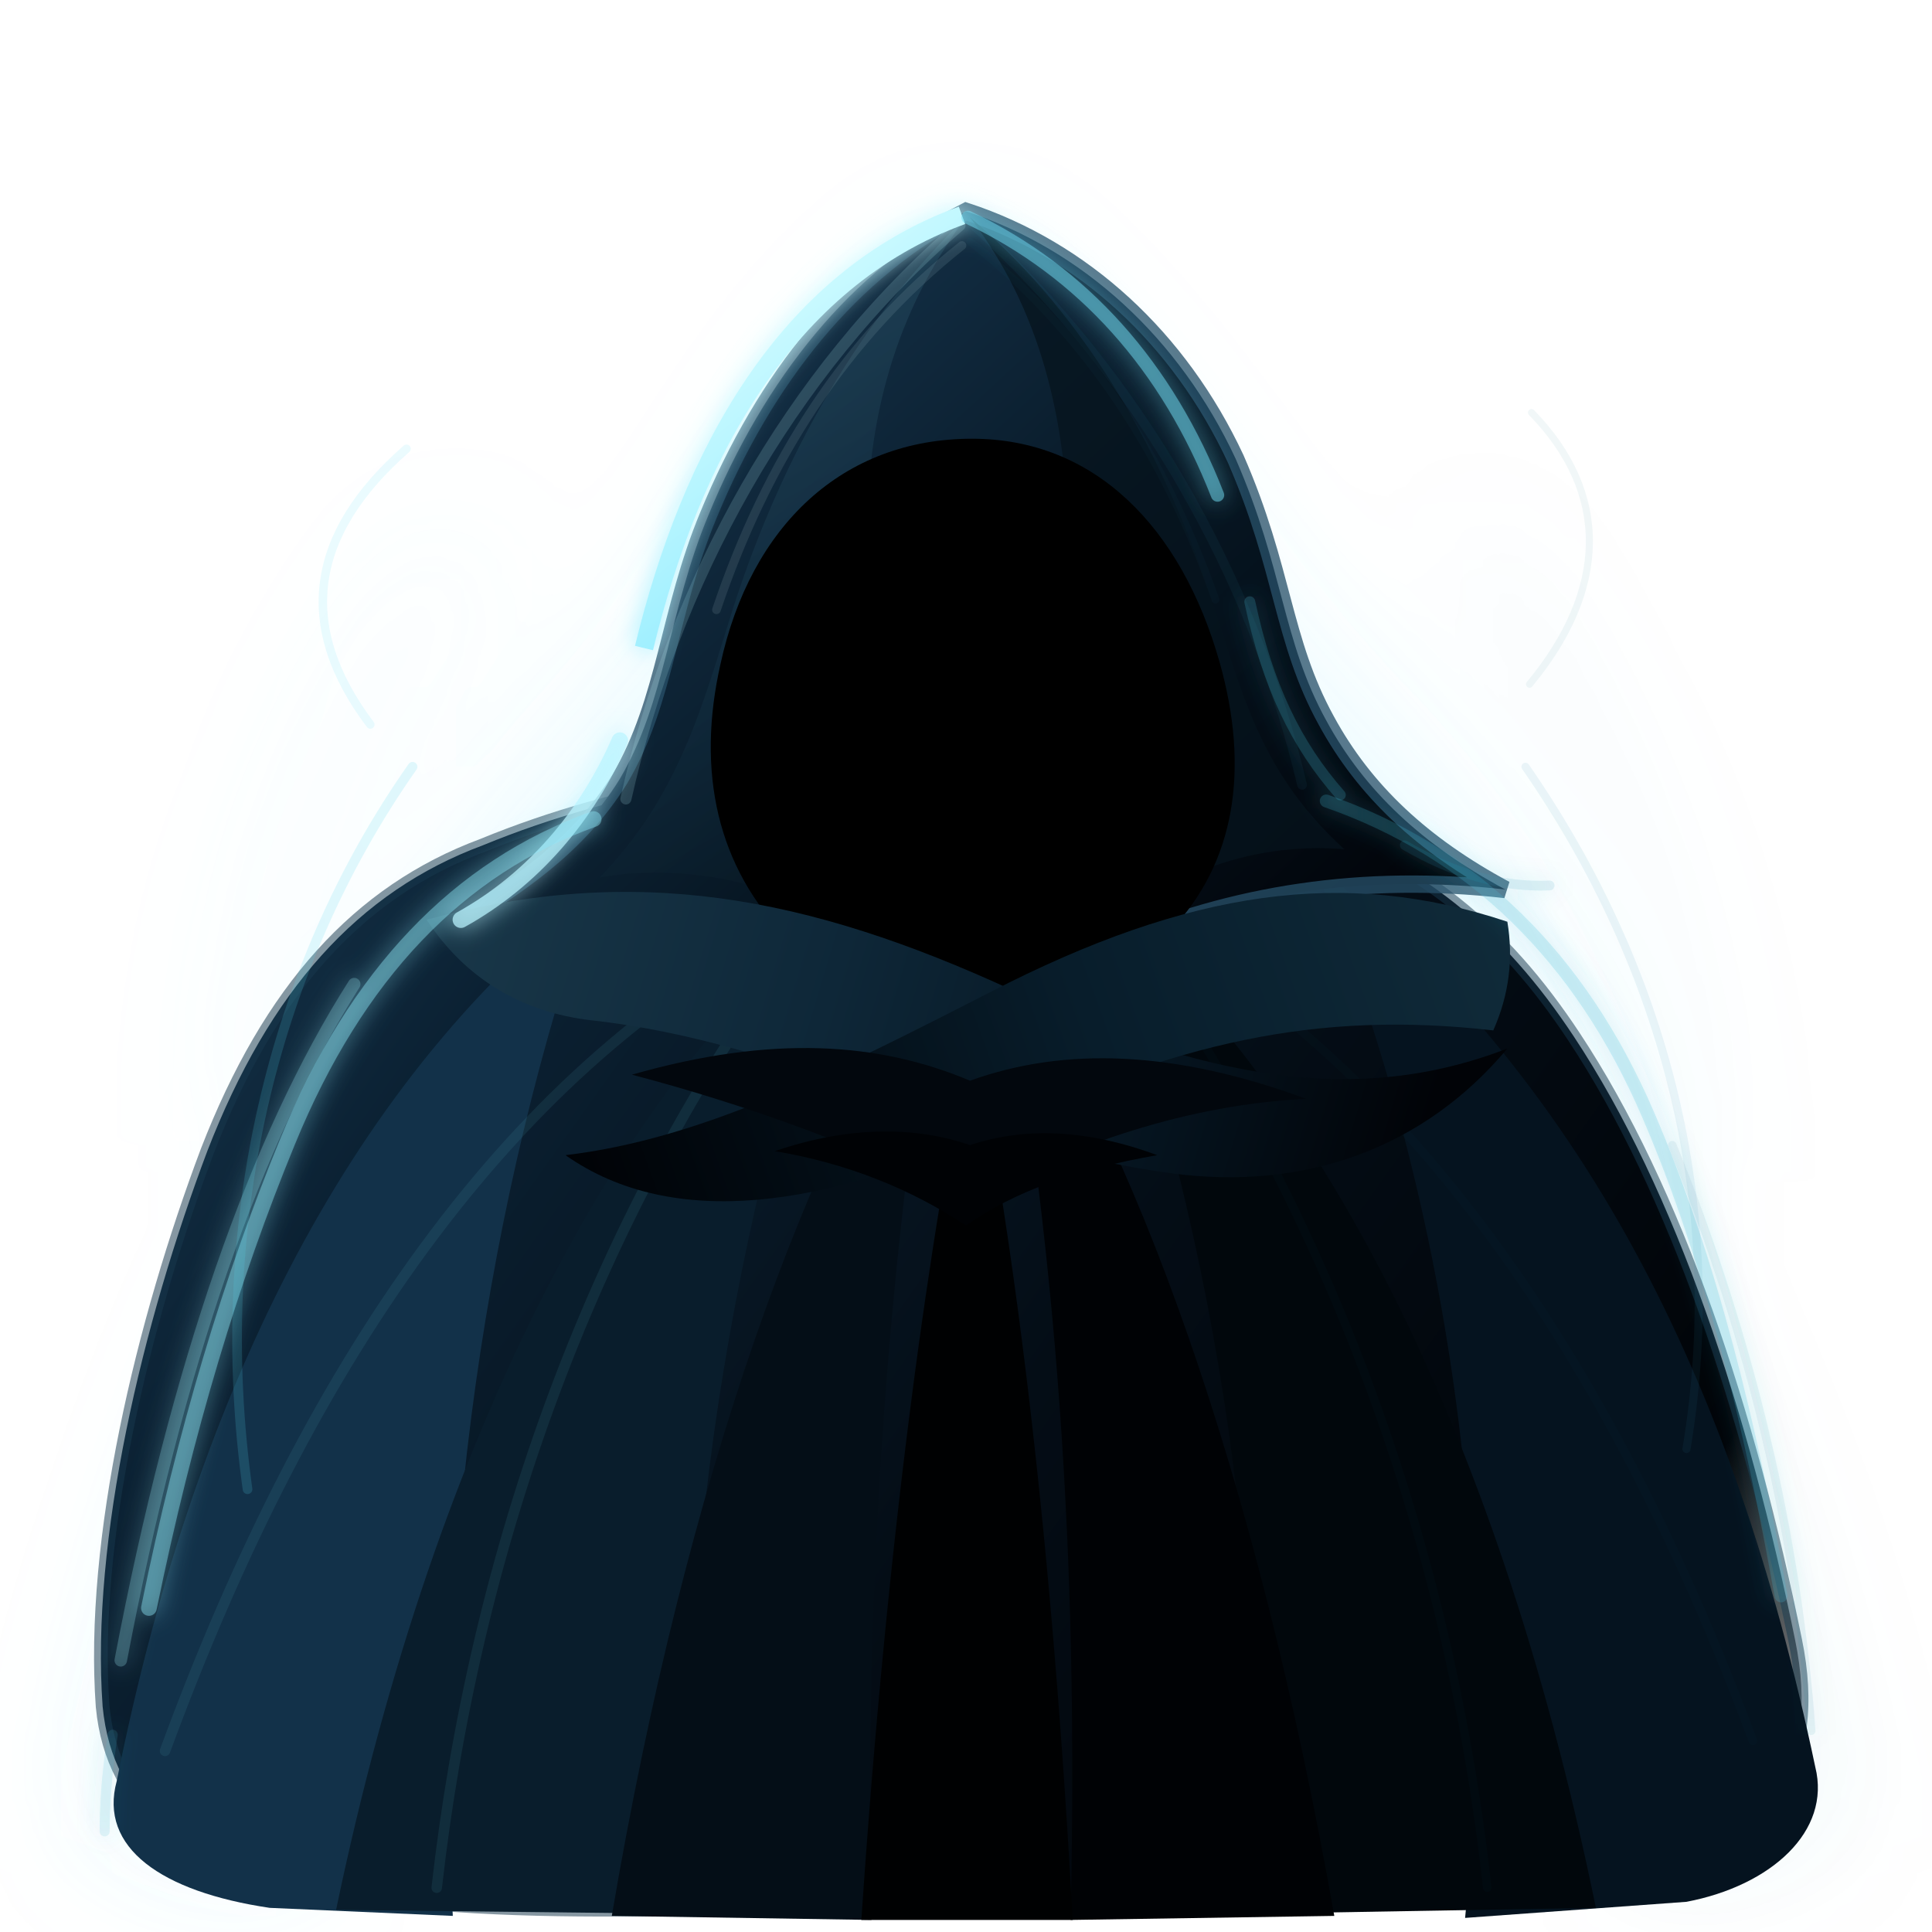
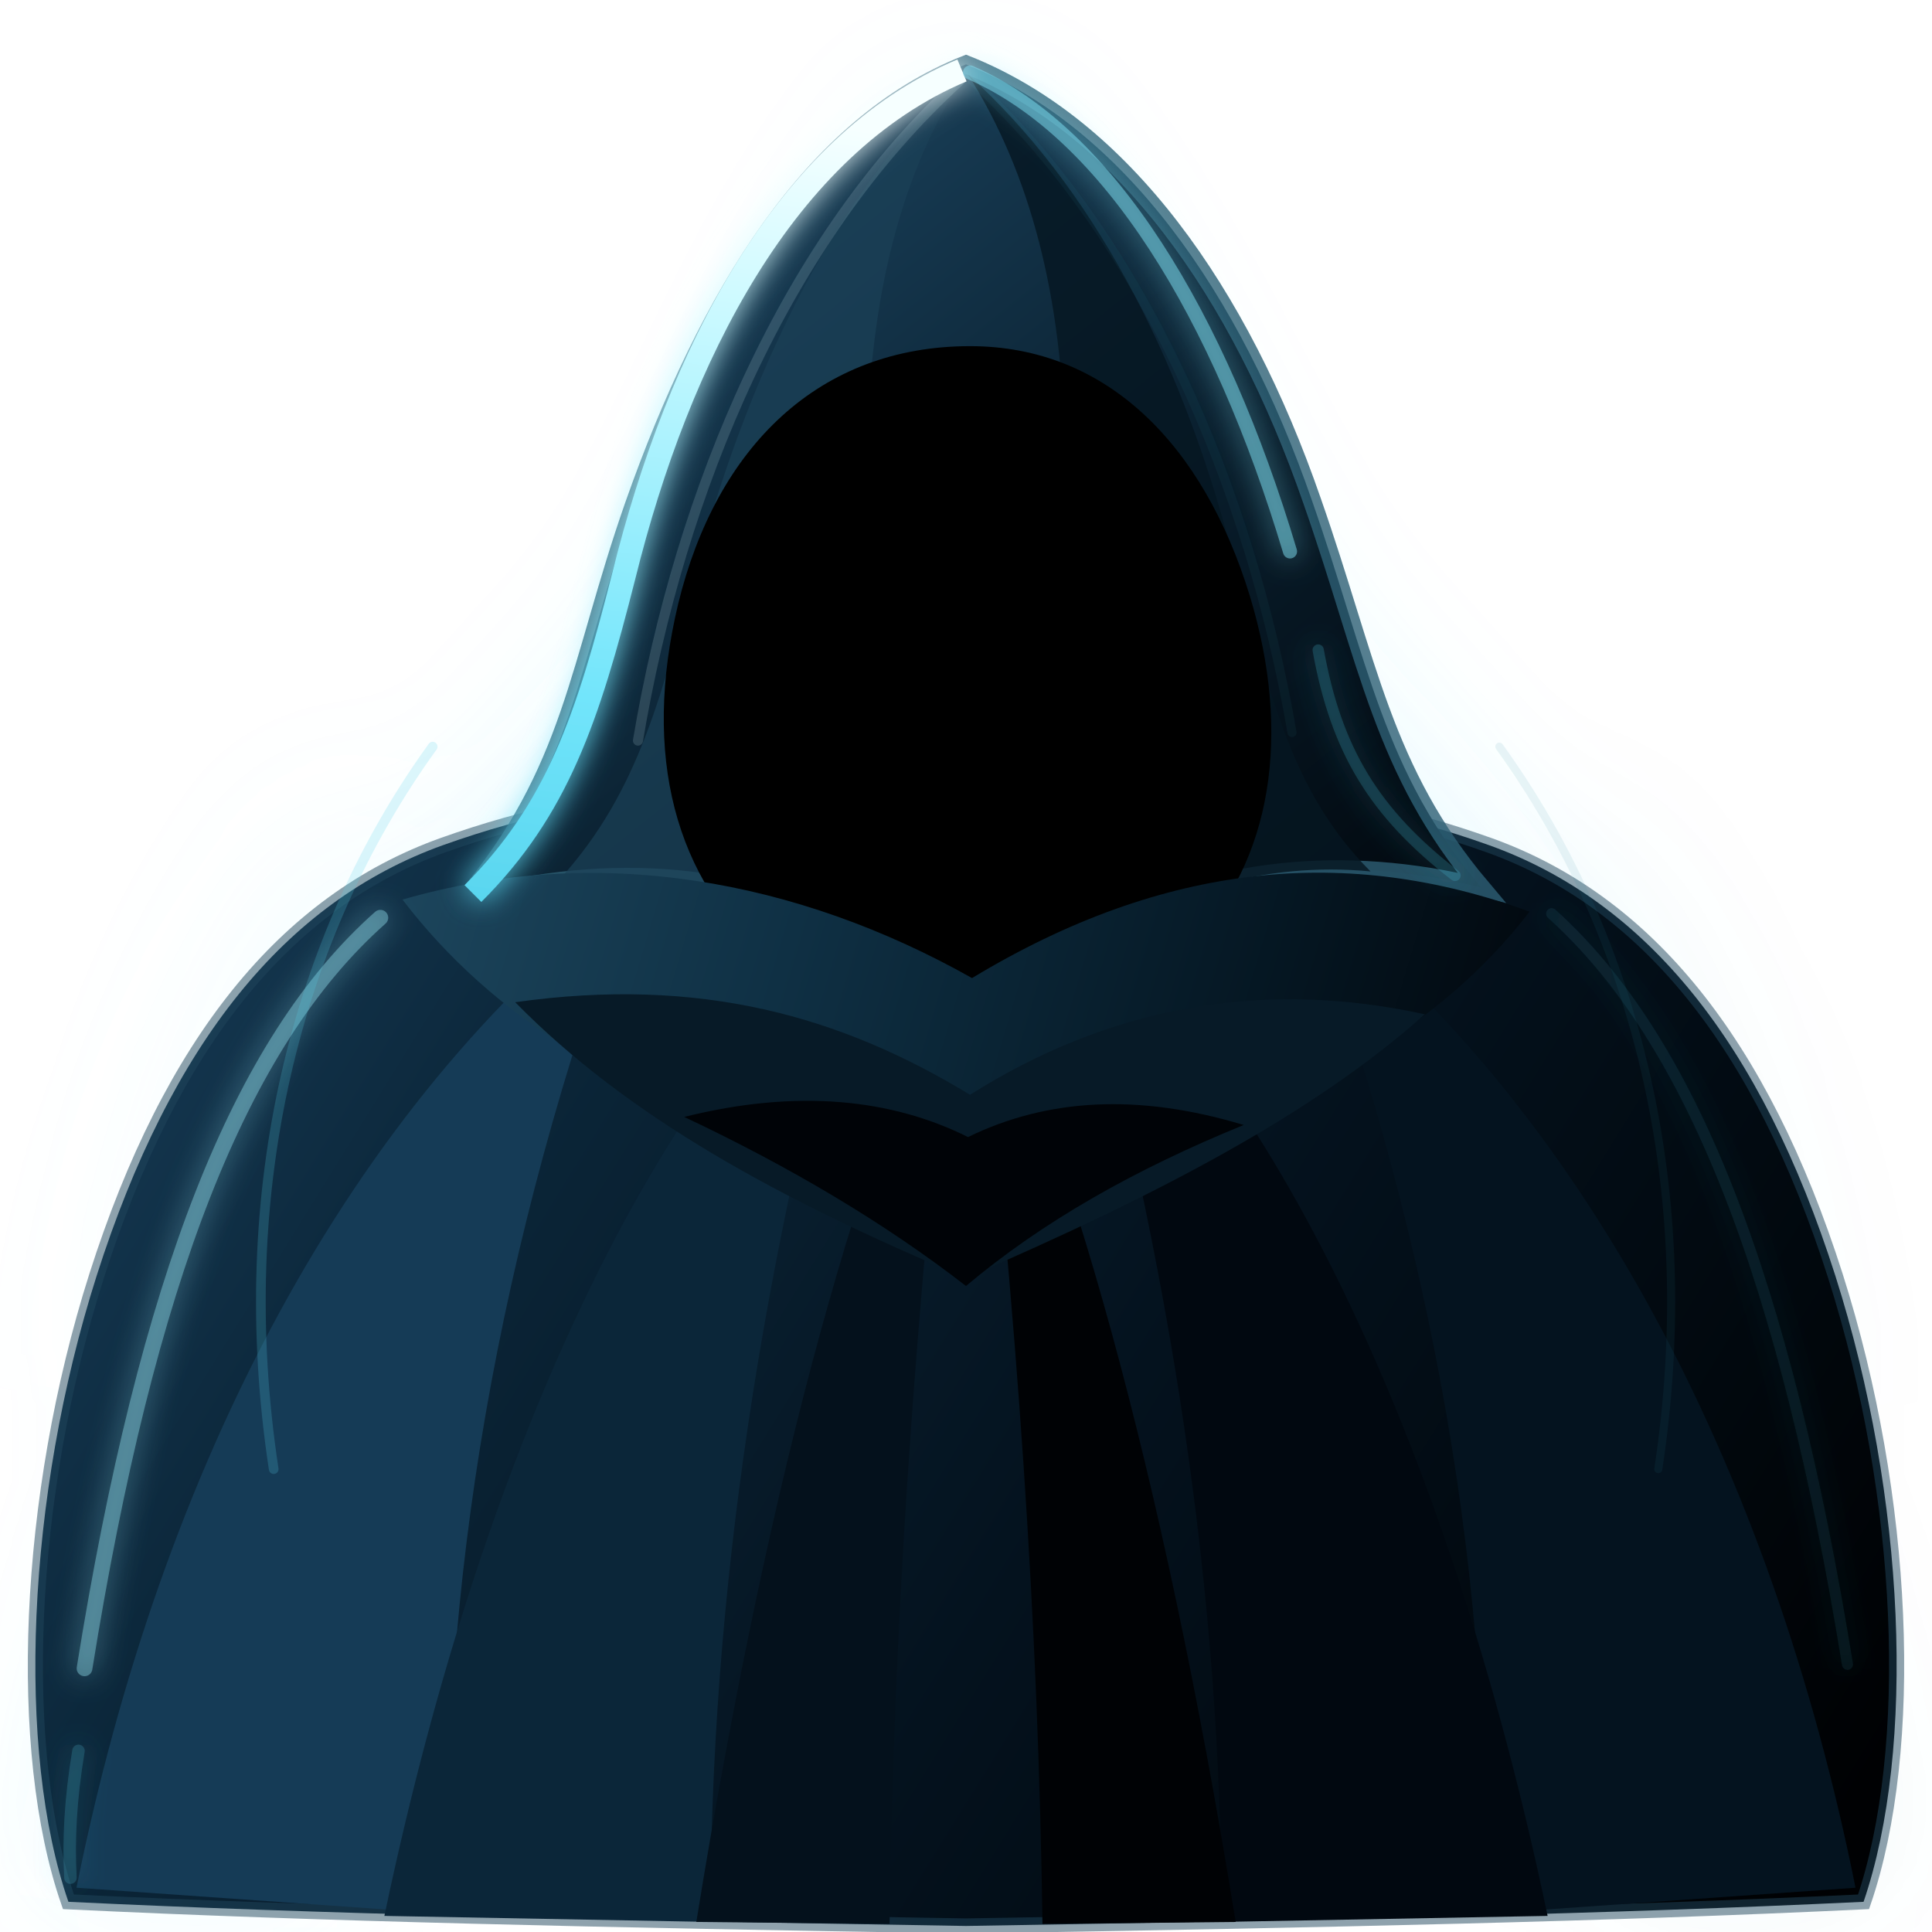
- <svg xmlns="http://www.w3.org/2000/svg" viewBox="0 0 96 96" role="img" aria-labelledby="brand-title brand-description" data-brand-vector-source="reference-derived-contours-v8-2">
+ <svg xmlns="http://www.w3.org/2000/svg" viewBox="0 0 96 96" role="img" aria-labelledby="t d" data-brand-vector-source="reference-derived-contours-v8-3">
  <defs>
-     <linearGradient id="cloak" x1="10" y1="40" x2="86" y2="94" gradientUnits="userSpaceOnUse">
-       <stop stop-color="#17364d" />
-       <stop offset=".18" stop-color="#0b2133" />
-       <stop offset=".54" stop-color="#040d16" />
-       <stop offset=".86" stop-color="#010408" />
-       <stop offset="1" stop-color="#000103" stop-opacity=".38" />
+     <linearGradient id="cloak" x1="5" y1="43" x2="89" y2="95" gradientUnits="userSpaceOnUse">
+       <stop stop-color="#173c57" />
+       <stop offset=".24" stop-color="#0b2639" />
+       <stop offset=".58" stop-color="#04121e" />
+       <stop offset=".86" stop-color="#01070c" />
+       <stop offset="1" stop-color="#000103" />
    </linearGradient>
-     <linearGradient id="hood" x1="31" y1="12" x2="66" y2="50" gradientUnits="userSpaceOnUse">
-       <stop stop-color="#21475f" />
-       <stop offset=".22" stop-color="#112b40" />
-       <stop offset=".58" stop-color="#061521" />
-       <stop offset="1" stop-color="#010308" />
+     <linearGradient id="hood" x1="28" y1="3" x2="68" y2="53" gradientUnits="userSpaceOnUse">
+       <stop stop-color="#28546c" />
+       <stop offset=".25" stop-color="#15374e" />
+       <stop offset=".58" stop-color="#081c2a" />
+       <stop offset="1" stop-color="#01050a" />
    </linearGradient>
-     <linearGradient id="hoodLeft" x1="29" y1="15" x2="48" y2="48" gradientUnits="userSpaceOnUse">
-       <stop stop-color="#2b5369" />
-       <stop offset=".55" stop-color="#102b3d" />
-       <stop offset="1" stop-color="#040b12" />
+     <linearGradient id="cowl" x1="19" y1="44" x2="76" y2="61" gradientUnits="userSpaceOnUse">
+       <stop stop-color="#1d465d" />
+       <stop offset=".34" stop-color="#0f3044" />
+       <stop offset=".68" stop-color="#061a27" />
+       <stop offset="1" stop-color="#01050a" />
    </linearGradient>
-     <linearGradient id="cowlA" x1="20" y1="44" x2="70" y2="59" gradientUnits="userSpaceOnUse">
-       <stop stop-color="#1a394b" />
-       <stop offset=".42" stop-color="#0e2738" />
-       <stop offset=".76" stop-color="#05131e" />
-       <stop offset="1" stop-color="#010307" />
+     <linearGradient id="rim" x1="24" y1="4" x2="13" y2="88" gradientUnits="userSpaceOnUse">
+       <stop stop-color="#f6ffff" />
+       <stop offset=".12" stop-color="#c9f9ff" />
+       <stop offset=".35" stop-color="#72e5fb" />
+       <stop offset=".68" stop-color="#31bddc" />
+       <stop offset="1" stop-color="#16768f" stop-opacity="0" />
    </linearGradient>
-     <linearGradient id="cowlB" x1="75" y1="44" x2="28" y2="61" gradientUnits="userSpaceOnUse">
-       <stop stop-color="#102b3a" />
-       <stop offset=".44" stop-color="#081d2b" />
-       <stop offset=".8" stop-color="#020a11" />
-       <stop offset="1" stop-color="#000104" />
-     </linearGradient>
-     <linearGradient id="rim" x1="29" y1="11" x2="78" y2="72" gradientUnits="userSpaceOnUse">
-       <stop stop-color="#f6ffff" />
-       <stop offset=".13" stop-color="#c8f9ff" />
-       <stop offset=".37" stop-color="#6fe4ff" />
-       <stop offset=".68" stop-color="#2fc0e3" stop-opacity=".58" />
-       <stop offset="1" stop-color="#11627b" stop-opacity="0" />
-     </linearGradient>
-     <filter id="aura" x="-80%" y="-80%" width="260%" height="260%">
-       <feGaussianBlur stdDeviation="3.1" />
+     <filter id="aura" x="-70%" y="-70%" width="240%" height="240%">
+       <feGaussianBlur stdDeviation="3.6" />
    </filter>
-     <filter id="glow" x="-120%" y="-120%" width="340%" height="340%">
-       <feGaussianBlur stdDeviation=".58" result="b" />
+     <filter id="glow" x="-100%" y="-100%" width="300%" height="300%">
+       <feGaussianBlur stdDeviation=".72" result="b" />
      <feMerge>
        <feMergeNode in="b" />
        <feMergeNode in="SourceGraphic" />
      </feMerge>
    </filter>
  </defs>
-   <g filter="url(#aura)" opacity=".72">
-     <path d="M17 86C11 66 18 47 30 34C37 26 39 18 48 12C57 19 60 27 68 35C80 48 85 66 78 87C68 69 58 58 48 54C38 58 28 70 17 86Z" fill="#55dfff" fill-opacity=".15" />
-     <path d="M4 91C8 69 17 51 31 39C20 58 16 76 15 95Z" fill="#49d5f2" fill-opacity=".13" />
-     <path d="M92 91C88 70 79 51 65 39C76 59 80 78 81 95Z" fill="#1d9bb8" fill-opacity=".075" />
-     <path d="M23 28C16 36 13 46 13 56" fill="none" stroke="#72e6ff" stroke-opacity=".18" stroke-width="1.8" stroke-linecap="round" />
-     <path d="M73 27C80 36 83 46 84 58" fill="none" stroke="#31b1cf" stroke-opacity=".10" stroke-width="1.5" stroke-linecap="round" />
+   <g filter="url(#aura)" opacity=".78">
+     <path d="M12 91C9 67 17 47 30 34C37 27 39 14 48 5C57 14 60 27 67 34C80 47 87 67 84 91C72 70 59 57 48 54C37 57 24 70 12 91Z" fill="#55ddfb" fill-opacity=".16" />
+     <path d="M2 94C7 70 16 52 31 40C20 60 16 77 15 96Z" fill="#3dd7f3" fill-opacity=".14" />
+     <path d="M94 94C89 70 80 52 65 40C76 60 80 77 81 96Z" fill="#218aa5" fill-opacity=".08" />
+     <path d="M18 42C12 49 9 58 8 68" fill="none" stroke="#7fe8fb" stroke-opacity=".22" stroke-width="2.2" stroke-linecap="round" />
+     <path d="M78 42C84 49 87 58 88 69" fill="none" stroke="#2b9db9" stroke-opacity=".11" stroke-width="1.7" stroke-linecap="round" />
  </g>
-   <path data-brand-cloak="" d="M24 42C17.8 44.3 13.4 49.2 10.3 57.2C7.1 65.7 4.5 76.5 5.1 84.8C5.6 90 9.4 92.6 15.7 93.8C26.1 95.8 37.4 94.3 48.2 95C60.7 94.4 72.1 95.1 81.9 92.9C87.8 91.6 90.5 87.8 89.2 81.5C86.9 70.2 83.3 59.2 78.2 51.5C74.7 46.2 70.6 42.8 64.3 40.6C58.5 38.6 53.7 37.8 48 37.8C39.3 37.7 30.8 39.2 24 42Z" fill="url(#cloak)" stroke="#17384e" stroke-opacity=".52" stroke-width=".68" />
-   <path d="M5.8 88.5C9.5 70 17 54 29.5 44.3C24.2 59.4 21.5 77.5 22.5 95.2L13.4 94.8C8 94 4.9 91.8 5.8 88.5Z" fill="#123149" />
-   <path d="M90.2 87.8C86.1 68.3 78.6 53.7 65.2 42.8C71.8 58.8 74.6 77.1 72.8 95.3L83.8 94.5C88 93.7 91 91 90.2 87.8Z" fill="#05131f" />
-   <path d="M16.7 94.9C21.7 70.9 31.1 53.5 41.8 45C35.6 63.1 33.6 80.2 34.4 95.1Z" fill="#091d2c" />
-   <path d="M79.3 94.8C74.2 70 65.1 53.7 54.5 44.7C60.9 62.9 63.1 80.1 61.9 95.1Z" fill="#01070c" />
-   <path d="M30.4 95.2C34.1 73.4 40.2 56.7 46.6 47.4C43.7 65.3 43 81.4 43.3 95.4Z" fill="#040e17" />
-   <path d="M66.3 95.2C62.4 73.1 56.3 56.4 49.8 47.1C53.1 65.4 53.5 81.5 53.2 95.4Z" fill="#000205" />
-   <path d="M42.8 95.4C44.1 76.2 46.2 61.2 48.3 51.2C50.5 62.1 52.3 77 53.3 95.4Z" fill="#000102" />
-   <path d="M8.2 87C15.4 67.4 25.8 52.1 40.8 45.2C29.2 60.2 23.5 77.8 21.7 93.8" fill="none" stroke="#5fc8dc" stroke-opacity=".095" stroke-width=".52" stroke-linecap="round" />
-   <path d="M87.1 86.5C79.8 66.8 69.1 51.7 55.1 44.9C66.3 59.9 72.1 77.4 73.9 93.8" fill="none" stroke="#1c6678" stroke-opacity=".035" stroke-width=".42" stroke-linecap="round" />
-   <path data-brand-hood="" d="M48 10.5C42.3 13.4 38 18.8 35.2 25.6C33.2 30.4 33.1 34.8 30.8 38.7C28.7 42.1 25.6 44.1 22.8 45.8C29 44.4 35.9 44.7 42.1 47.4C45.2 48.8 47.2 50.4 48.5 52.3C50.1 50.1 52.3 48.3 55.3 47C61.2 44.4 67.8 43.4 74.8 44.2C70.7 42 67.8 39.3 65.9 35.8C63.7 31.8 63.8 28.3 61.4 22.8C58.6 16.8 53.8 12.4 48 10.5Z" fill="url(#hood)" stroke="#285169" stroke-opacity=".76" stroke-width=".86" />
-   <path d="M48 10.8C42.8 15.8 38.9 22.5 36.4 30.3C34.9 35.1 33.7 39.6 29.8 43.6C34.3 42.8 39.6 44 44.1 47.2C46 48.6 47.3 50 48.5 52.1C46 42.7 43.2 34.5 43.1 26.9C43 20.9 44.5 15.5 48 10.8Z" fill="url(#hoodLeft)" fill-opacity=".62" />
-   <path d="M48.2 10.8C53.4 15.2 57.2 21.3 59.8 28.6C61.6 33.7 62.2 38 66.8 42.2C62 41.8 57.6 43.6 53.7 47C51.6 48.8 50 50.5 48.5 52.2C51 42.9 53.2 34.5 53.1 27C53 20.8 51.7 15.4 48.2 10.8Z" fill="#06131d" fill-opacity=".74" />
-   <path data-brand-face-void="" d="M48.3 21.8C41.9 21.8 37.3 26.1 35.8 33C34.6 38.3 35.6 43.1 39.2 46.7C41.8 49.2 44.8 50.5 48 50.6C51.8 50.5 55.5 49 58.1 46.3C61.4 42.9 62.1 38.2 60.6 32.9C58.7 26.2 54.4 21.8 48.3 21.8Z" fill="#000" />
+   <path data-brand-cloak="" d="M22 42C14.2 44.8 8.5 51.8 4.8 63.4C1.3 74.4.8 87 3.4 94.5C15.9 95.1 29.5 95.4 48 95.7C66.4 95.4 80 95.1 92.6 94.5C95.2 86.9 94.7 74.4 91.2 63.4C87.5 51.8 81.8 44.8 74 42C65.6 39 57.4 38.6 48 40.4C38.6 38.6 30.4 39 22 42Z" fill="url(#cloak)" stroke="#21475d" stroke-opacity=".5" stroke-width=".75" />
+   <path d="M3.8 93.8C8 72.9 17.4 54.9 31.2 44.3C24.7 61.9 21.8 79.1 22.3 95.1Z" fill="#153b56" />
+   <path d="M92.2 93.8C88 72.9 78.6 54.9 64.8 44.3C71.3 61.9 74.2 79.1 73.7 95.1Z" fill="#04131f" />
+   <path d="M19.1 95.2C24.2 70.9 33.1 53.5 42.6 45.6C37.8 62.9 35.3 79.3 35.3 95.5Z" fill="#0b2639" />
+   <path d="M76.9 95.2C71.8 70.9 62.9 53.5 53.4 45.6C58.2 62.9 60.7 79.3 60.7 95.5Z" fill="#010810" />
+   <path d="M34.6 95.5C38.3 72.6 43 56.5 47.5 47.3C45.4 65.5 44.4 81.1 44.2 95.6Z" fill="#04111c" />
+   <path d="M61.4 95.5C57.7 72.6 53 56.5 48.5 47.3C50.6 65.5 51.6 81.1 51.8 95.6Z" fill="#000205" />
+   <path data-brand-hood="" d="M48 3.2C40.4 6.2 35.2 14.6 31.5 25.1C28.7 33.1 28.5 38.3 23.1 44.7C30.4 42.7 37.4 43.4 42.9 46.5C45.5 48 47.2 50 48.2 52.2C49.6 49.8 51.6 47.8 54.5 46.2C60.1 43.1 66.8 42.4 73.6 44.1C68.7 38.3 68 32.9 65.2 24.9C61.6 14.5 55.8 6.3 48 3.2Z" fill="url(#hood)" stroke="#2e5f75" stroke-opacity=".8" stroke-width=".9" />
+   <path d="M48 3.6C41.8 9.3 37.5 17.7 34.7 27.8C32.9 34.4 31.8 39.3 27.8 43.7C33 42.9 38.8 44.4 43.4 47.3C45.7 48.8 47.2 50.4 48.2 52.1C45.5 41.4 42.9 31.3 43.1 22.3C43.2 14.7 44.8 8.5 48 3.6Z" fill="#1b4056" fill-opacity=".72" />
+   <path d="M48.1 3.7C54.2 9.2 58.6 17.5 61.2 27.4C63 34 64 39.2 68.1 43.3C62.9 42.8 57.7 44.3 53.4 47.4C51.2 49 49.5 50.6 48.2 52.2C51 41.5 53.1 31.1 52.9 22.2C52.8 14.8 51.2 8.6 48.1 3.7Z" fill="#061622" fill-opacity=".82" />
+   <path data-brand-face-void="" d="M48.2 17.2C40.7 17.2 35.6 22.2 33.7 30C31.9 37.5 33.5 43.7 38.3 47.8C41 50.1 44.4 51.4 48 51.5C52.3 51.4 56.4 49.8 59.2 46.9C63.2 42.8 64.2 36.5 62.1 29.6C59.8 22.1 55 17.2 48.2 17.2Z" fill="#000" />
  <g data-brand-collar="">
-     <path d="M21.2 45.7C31.5 42.9 40.1 44.5 50.3 49.2C59.8 53.6 67.4 55 74.9 52.1C70.8 57 64.9 59.2 58.2 58.3C47.8 56.9 39.4 51.8 29.4 50.7C25.9 50.3 23.1 48.6 21.2 45.7Z" fill="url(#cowlA)" />
-     <path d="M74.9 45.8C66.8 43.1 59.1 44.2 49.2 49.3C41.2 53.4 34.8 56.6 28.1 57.4C33.5 61.2 41.2 59.9 49.1 56.2C58.4 51.8 65.4 50.2 74.2 51.2C75 49.4 75.2 47.6 74.9 45.8Z" fill="url(#cowlB)" />
-     <path d="M31.4 53.4C38.4 51.4 43.7 51.8 48.2 53.7C52.9 52 58.4 52.2 64.9 54.6C59 54.9 53.5 56.8 48.1 59.6C42.6 56.9 37.1 54.9 31.4 53.4Z" fill="#02070d" />
-     <path d="M38.5 57.2C42.3 55.9 45.6 56 48.2 56.9C50.9 56 54 56.1 57.5 57.4C53.5 58.1 50.4 59.2 48 60.9C45.3 59.1 42.1 57.8 38.5 57.2Z" fill="#000205" />
+     <path d="M20 44.7C29.7 41.9 39.6 43.7 48.3 48.6C57.9 42.8 67 42 76 45.3C71.5 51.2 64.4 55 55.9 57.6C52.7 58.6 50.1 59.8 48 61.1C45.5 59.6 42.7 58.3 39.3 57.2C31 54.4 24.5 50.6 20 44.7Z" fill="url(#cowl)" />
+     <path d="M25.6 49.8C34.8 48.5 41.8 50.5 48.2 54.4C55 50.1 62.6 48.6 70.8 50.4C65.3 55.3 57.7 59.3 48 63.5C38.7 59.6 31.2 55.5 25.6 49.8Z" fill="#071a27" />
+     <path d="M34 55.5C39.6 54.1 44.3 54.6 48.1 56.5C52 54.6 56.5 54.3 61.8 55.9C56.4 58.1 51.8 60.7 48 63.9C44 60.8 39.3 58 34 55.5Z" fill="#000307" />
  </g>
  <g data-brand-texture="" fill="none" stroke-linecap="round">
-     <path d="M31.1 39.7C33.5 29 39.1 18.6 47.7 11.2" stroke="#baf2fb" stroke-opacity=".17" stroke-width=".55" />
-     <path d="M64.7 39C62.3 28.8 56.7 18.7 48.3 11.1" stroke="#2c8fa8" stroke-opacity=".075" stroke-width=".48" />
-     <path d="M35.6 30.3C38.1 22.9 42 16.8 47.8 12.2" stroke="#ddfbff" stroke-opacity=".10" stroke-width=".43" />
-     <path d="M60.4 29.8C57.9 22.7 54 16.6 48.2 12" stroke="#2c8197" stroke-opacity=".045" stroke-width=".38" />
+     <path d="M31.7 36.8C33.8 24.3 39.1 11.8 47.7 4" stroke="#d6faff" stroke-opacity=".15" stroke-width=".5" />
+     <path d="M64.2 36.4C62.1 24.2 56.8 11.8 48.3 4" stroke="#3ba8bf" stroke-opacity=".06" stroke-width=".45" />
  </g>
  <g data-brand-rim-light="" fill="none" stroke-linecap="round" filter="url(#glow)">
-     <path d="M22.9 45.7C26.5 43.7 29.2 40.5 30.8 36.8" stroke="#baf4ff" stroke-opacity=".72" stroke-width=".82" />
-     <path d="M32 32.2C34.3 22.7 39 13.9 47.8 10.7" stroke="url(#rim)" stroke-width=".92" stroke-linecap="butt" />
-     <path d="M48.1 10.8C53.8 13.5 58 18.2 60.5 24.6" stroke="#70def4" stroke-opacity=".5" stroke-width=".66" />
-     <path d="M62.1 29.9C63 34.1 64.4 37 66.6 39.5" stroke="#45b7d2" stroke-opacity=".22" stroke-width=".54" />
-     <path d="M69.8 42C72.2 43.4 74.6 44.1 77 44" stroke="#2a9eba" stroke-opacity=".13" stroke-width=".48" />
-     <path d="M17.6 48.9C12.7 56.6 8.8 67.8 6 82.5" stroke="#9eeefa" stroke-opacity=".25" stroke-width=".62" />
-     <path d="M5.6 86.2C5.3 88.1 5.2 89.7 5.2 91" stroke="#46b9d3" stroke-opacity=".15" stroke-width=".5" />
-     <path d="M83.1 56.9C87 66.5 89.3 76.3 90 86" stroke="#2387a1" stroke-opacity=".08" stroke-width=".42" />
-     <path d="M29.5 40.7C22.8 43.1 17.7 48.4 14.3 56.7C11.5 63.5 9.2 71.1 7.4 79.9" stroke="#8ee9fb" stroke-opacity=".42" stroke-width=".78" />
-     <path d="M65.9 39.8C73.1 42.3 78.5 47.5 81.9 55.4C85 62.6 87 70.9 88.5 79.3" stroke="#43bad5" stroke-opacity=".22" stroke-width=".64" />
+     <path d="M23.5 44.4C27.7 40.2 29.2 35.7 31 28.6C33.7 17.7 39 7.2 47.8 3.5" stroke="url(#rim)" stroke-width="1.18" stroke-linecap="butt" />
+     <path d="M48.2 3.6C55.1 6.6 60.6 15.7 64.1 27.4" stroke="#83e8fa" stroke-opacity=".48" stroke-width=".7" />
+     <path d="M65.5 32.3C66.4 37.3 68.3 40.4 72.3 43.5" stroke="#44b8d2" stroke-opacity=".23" stroke-width=".56" />
+     <path d="M18.9 45.6C11.9 51.8 7.3 63.6 4.2 82.9" stroke="#9decfb" stroke-opacity=".38" stroke-width=".78" />
+     <path d="M3.9 87C3.5 89.4 3.4 91.4 3.5 93.3" stroke="#52c8e1" stroke-opacity=".2" stroke-width=".62" />
+     <path d="M77.1 45.4C84.1 51.7 88.7 63.6 91.8 82.7" stroke="#2c95ae" stroke-opacity=".12" stroke-width=".55" />
  </g>
  <g data-brand-energy="" fill="none" stroke-linecap="round">
-     <path d="M12.3 74C10.5 61.1 13.4 48.2 20.5 38.1" stroke="#57d6ef" stroke-opacity=".17" stroke-width=".48" />
-     <path d="M83.8 72C85.8 60 82.8 48.2 75.8 38.1" stroke="#258ba7" stroke-opacity=".085" stroke-width=".4" />
-     <path d="M18.4 36C14.7 31.1 15.4 26.5 20.2 22.3" stroke="#6bdff6" stroke-opacity=".13" stroke-width=".42" />
-     <path d="M76 34C79.9 29.3 80 24.5 76.1 20.5" stroke="#1f7d95" stroke-opacity=".065" stroke-width=".35" />
+     <path d="M13.6 73C11.5 59.2 14.7 46.5 21.5 37.1" stroke="#55d6ef" stroke-opacity=".2" stroke-width=".48" />
+     <path d="M82.4 73C84.5 59.2 81.3 46.5 74.5 37.1" stroke="#288ba5" stroke-opacity=".09" stroke-width=".4" />
  </g>
</svg>
